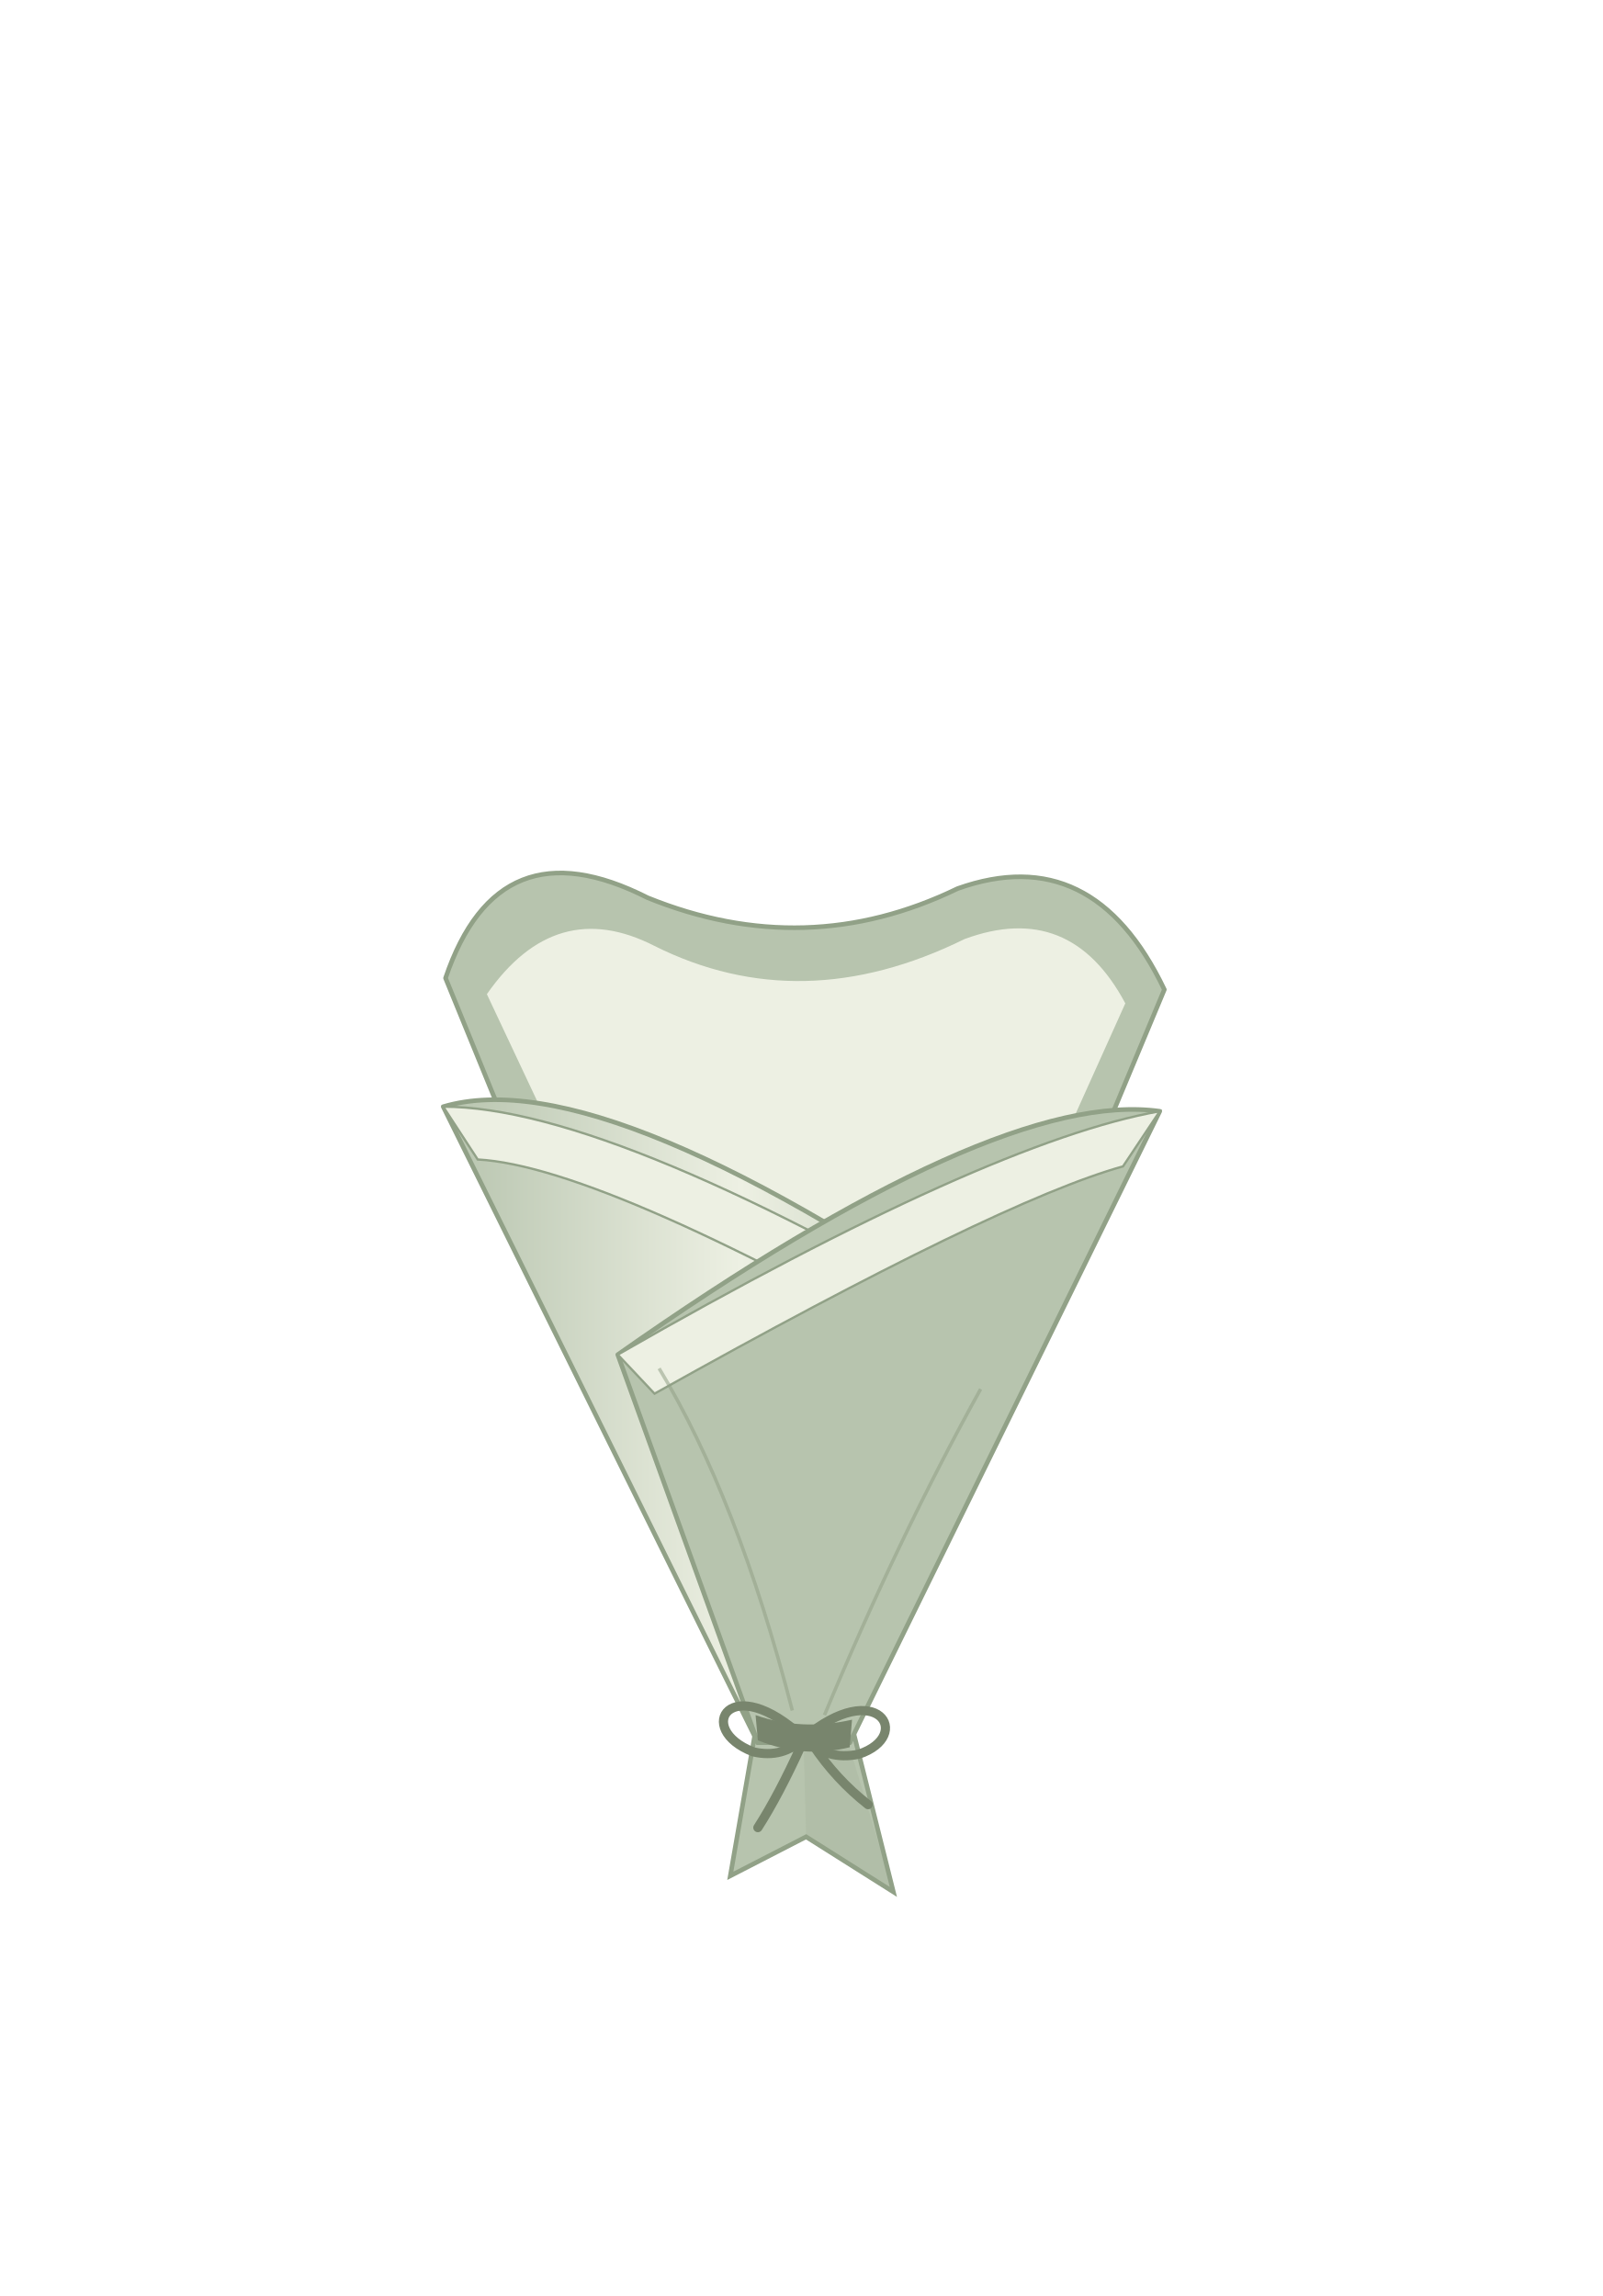
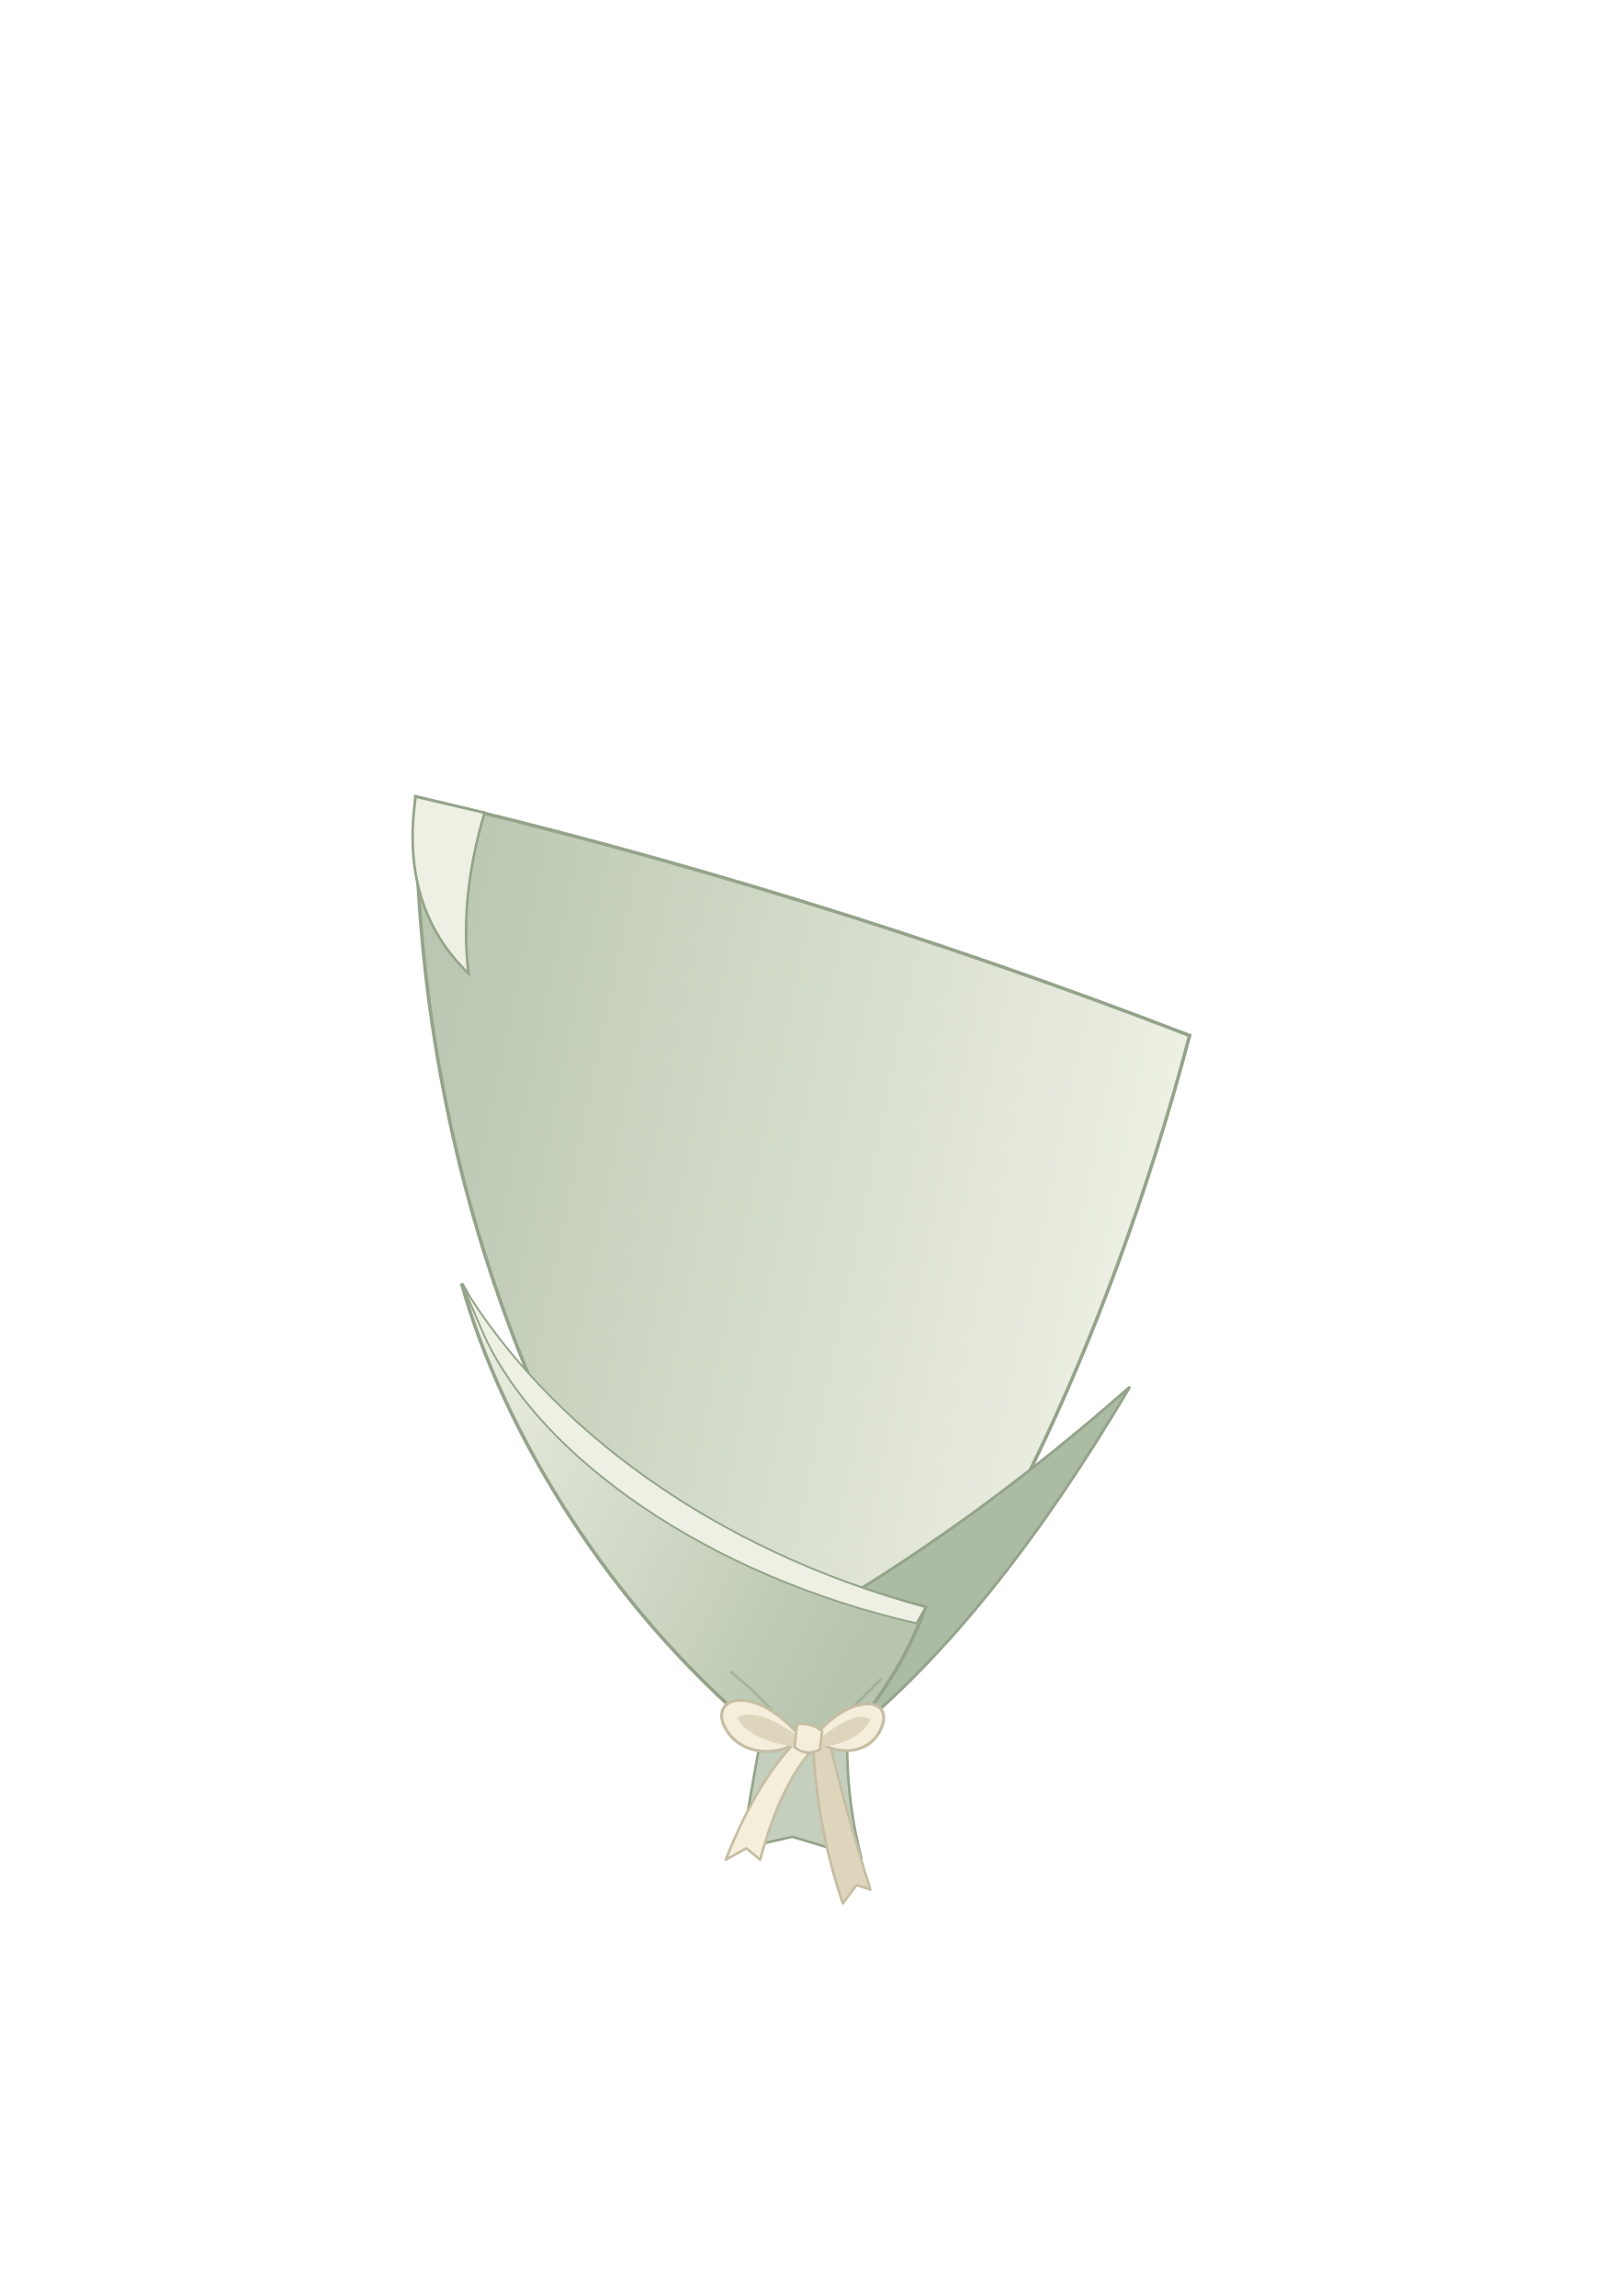
<svg xmlns="http://www.w3.org/2000/svg" viewBox="0 0 698 1000" role="img">
  <defs>
-     <linearGradient id="paper-sage" x1="0" y1="0" x2="1" y2="0">
+     <linearGradient id="paper-sage" x1="0" y1="0" x2="1" y2=".25">
      <stop stop-color="#b7c4ae" />
-       <stop offset=".52" stop-color="#edf0e3" />
+       <stop offset="1" stop-color="#edf0e3" />
+     </linearGradient>
+     <linearGradient id="fold-sage" x1="0" y1="0" x2="1" y2=".5">
+       <stop stop-color="#edf0e3" />
      <stop offset="1" stop-color="#b7c4ae" />
    </linearGradient>
  </defs>
-   <path d="M330 748 L318 817 L351 800 L389 824 L370 748Z" fill="#b7c4ae" stroke="#91a187" stroke-width="2" />
-   <path d="M350 762 L351 800 L389 824 L369 758" fill="#91a187" opacity=".16" />
-   <path d="M194 426 Q217 358 282 391 Q351 419 417 387 Q476 366 507 431 L370 759 L330 759Z" fill="#b7c4ae" stroke="#91a187" stroke-width="2" stroke-linejoin="round" />
-   <path d="M212 433 Q242 390 285 412 Q349 444 420 409 Q466 392 490 437 L355 737Z" fill="#edf0e3" />
-   <path d="M193 482 Q264 461 442 586 L369 759 L330 759Z" fill="url(#paper-sage)" stroke="#91a187" stroke-width="2" stroke-linejoin="round" />
-   <path d="M193 482 Q268 482 442 586 L425 601 Q264 508 208 505Z" fill="#edf0e3" stroke="#91a187" stroke-width="1" />
-   <path d="M505 484 Q434 474 269 590 L330 759 L370 759Z" fill="#b7c4ae" stroke="#91a187" stroke-width="2" stroke-linejoin="round" />
-   <path d="M505 484 Q431 497 269 590 L285 607 Q435 523 489 508Z" fill="#edf0e3" stroke="#91a187" stroke-width="1" />
-   <path d="M287 596 Q321 652 345 745 M427 605 Q391 670 359 747" fill="none" stroke="#91a187" stroke-width="1.5" opacity=".55" />
-   <path d="M329 747 Q349 754 371 749 L370 761 Q350 766 330 758Z" fill="#78856d" />
-   <path d="M350 757 C318 727 302 753 328 763 Q341 766 350 757 C382 730 398 756 374 764 Q360 767 350 757 M349 760 Q339 782 330 796 M354 760 Q364 775 378 786" fill="none" stroke="#78856d" stroke-width="4" stroke-linecap="round" />
+   <path d="M181 347 Q352 387 518 451 C482 588 422 708 373 754 Q351 763 328 753 C241 661 181 513 181 347Z" fill="url(#paper-sage)" stroke="#94a38a" stroke-width="1.5" />
+   <path d="M181 347 Q174 395 204 424 Q200 391 211 354Z" fill="#edf0e3" stroke="#94a38a" stroke-width="1.1" />
+   <path d="M332 753 Q326 786 323 805 L345 800 L375 809 Q368 782 369 752Z" fill="#c5cfbd" stroke="#94a38a" stroke-width="1.1" />
+   <path d="M492 604 Q423 665 348 708 L371 755 Q433 704 492 604Z" fill="#acbba3" stroke="#94a38a" stroke-width="1.2" />
+   <path d="M201 559 C233 620 304 674 403 700 Q393 728 371 754 Q351 765 329 753 C266 700 219 624 201 559Z" fill="url(#fold-sage)" stroke="#94a38a" stroke-width="1.5" />
+   <path d="M201 559 C239 622 311 675 403 700 L399 707 C307 686 235 634 211 582Z" fill="#edf0e3" stroke="#94a38a" stroke-width=".8" />
+   <path d="M318 728 Q334 741 340 750 M384 731 L365 750" fill="none" stroke="#94a38a" stroke-width="1.2" opacity=".55" />
+   <path d="M329 750 Q352 757 374 749 L373 758 Q350 765 330 758Z" fill="#ddd6bd" stroke="#c5bea3" stroke-width=".9" />
+   <path d="M346 759 Q329 777 316 810 L325 805 L331 810 Q339 780 352 764Z" fill="#f4eedb" stroke="#c5bea3" stroke-width="1.1" stroke-linejoin="round" />
+   <path d="M354 760 Q356 797 367 829 L373 821 L379 823 Q368 788 361 758Z" fill="#ddd6bd" stroke="#c5bea3" stroke-width="1.1" stroke-linejoin="round" />
+   <path d="M349 757 C330 734 310 738 315 751 C321 765 340 766 349 757Z" fill="#f4eedb" stroke="#c5bea3" stroke-width="1.3" />
+   <path d="M350 758 Q330 743 321 748 Q326 758 347 761Z" fill="#ddd6bd" />
+   <path d="M354 757 C370 737 389 739 384 752 C379 765 363 765 354 757Z" fill="#f4eedb" stroke="#c5bea3" stroke-width="1.3" />
+   <path d="M356 758 Q373 744 379 749 Q374 759 357 761Z" fill="#ddd6bd" />
+   <path d="M347 751 Q353 750 358 754 L357 762 Q351 765 346 761Z" fill="#f4eedb" stroke="#c5bea3" stroke-width="1.1" />
</svg>
